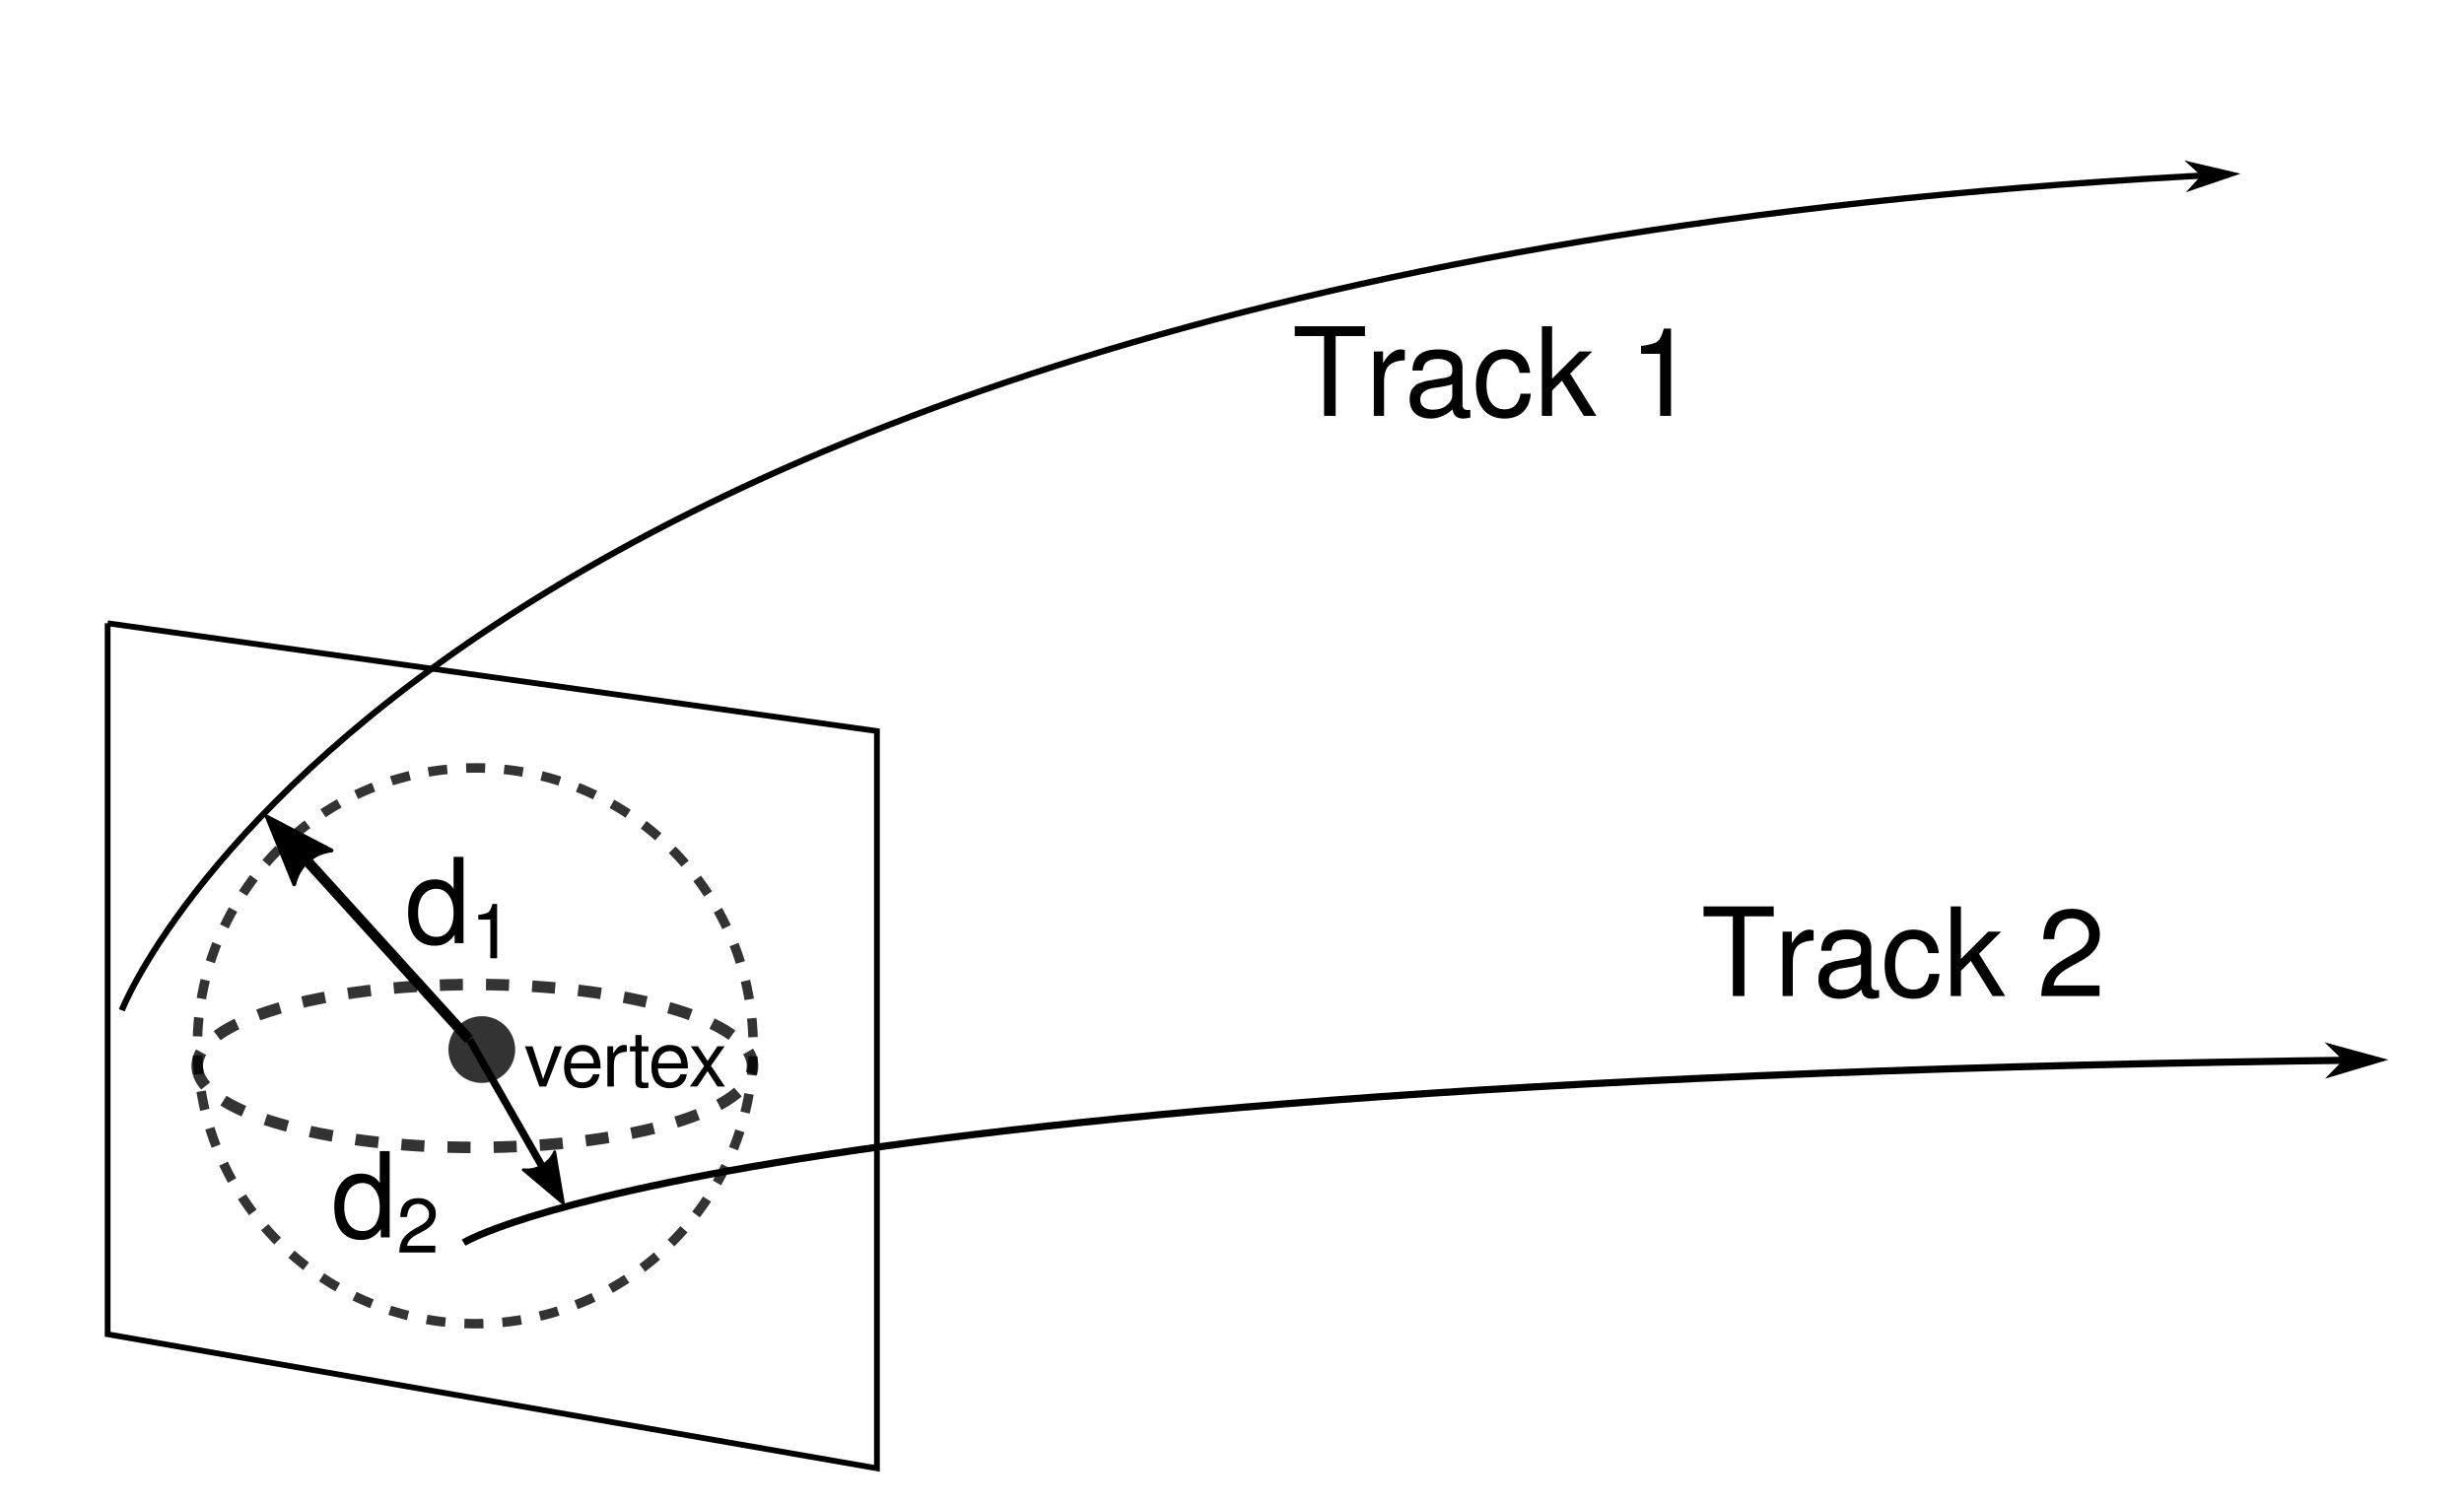
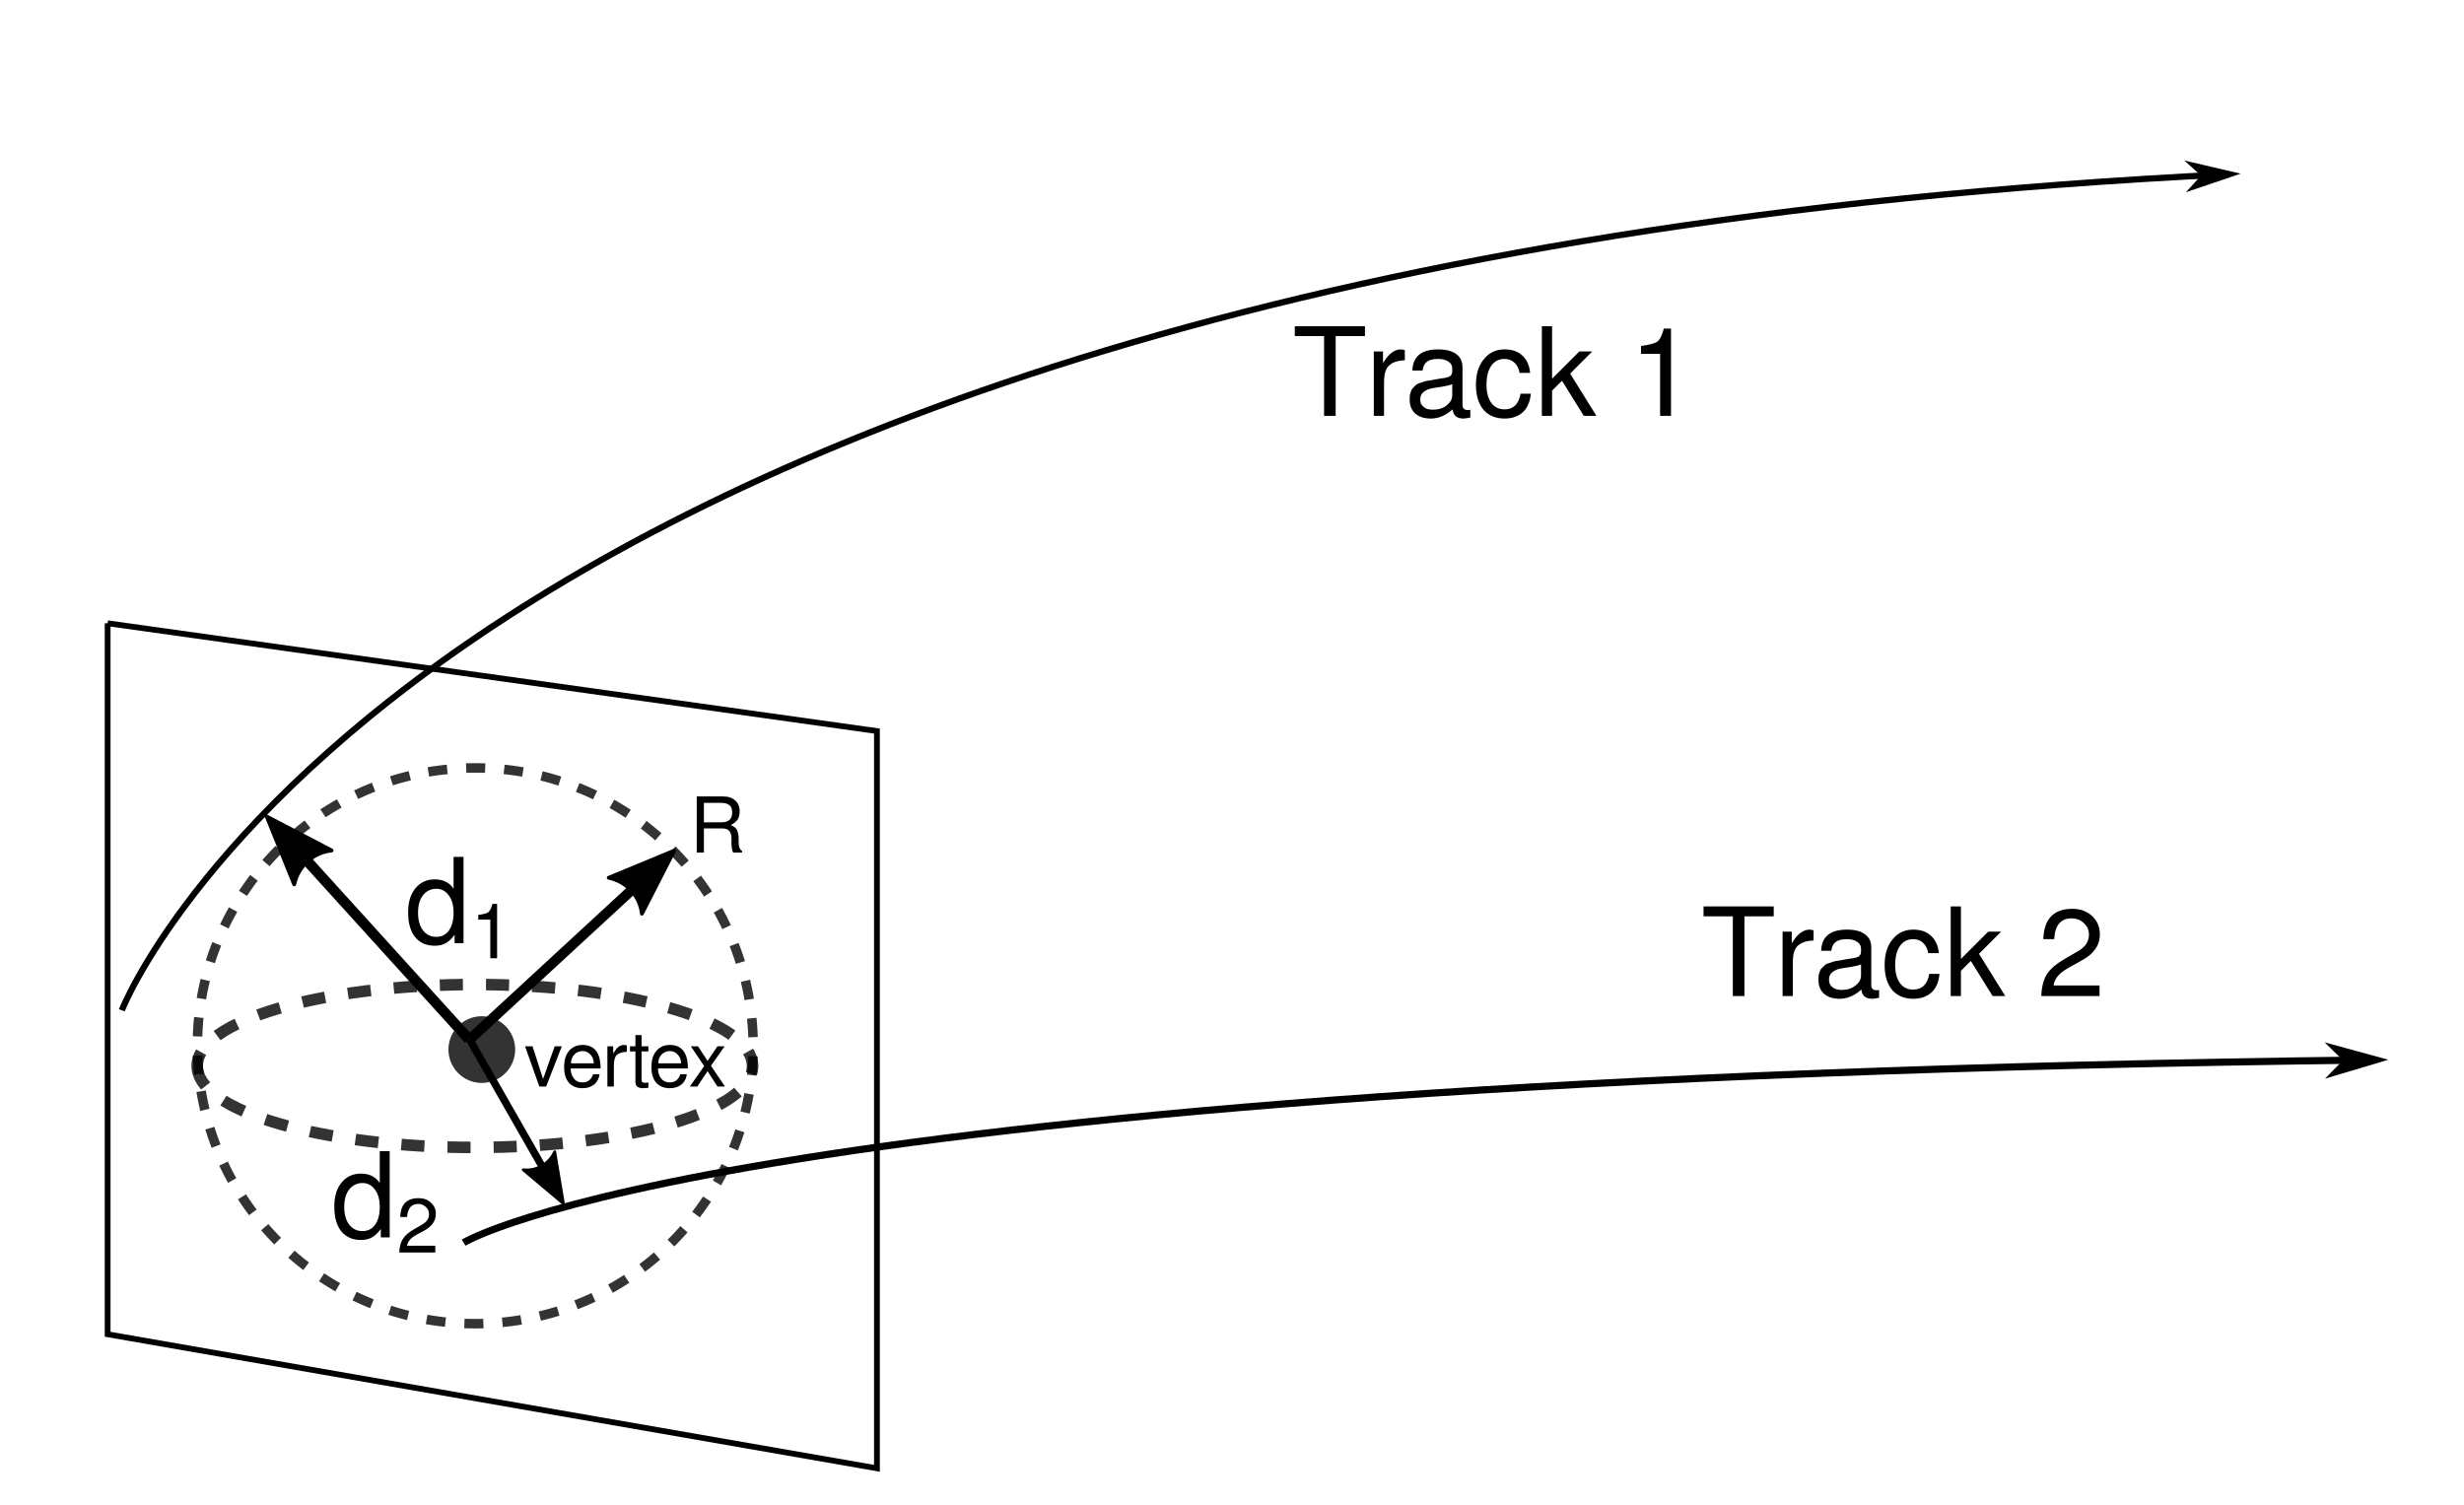
<svg xmlns="http://www.w3.org/2000/svg" width="113mm" height="69mm" viewBox="0 0 113 69" version="1.1" id="svg8">
  <defs id="defs2">
+     <marker orient="auto" refY="0.0" refX="0.0" id="Arrow2Mend" style="overflow:visible;">
+       <path id="path4888" style="fill-rule:evenodd;stroke-width:0.625;stroke-linejoin:round;stroke:#000000;stroke-opacity:1;fill:#000000;fill-opacity:1" d="M 8.719,4.034 L -2.207,0.016 L 8.719,-4.002 C 6.973,-1.63 6.983,1.616 8.719,4.034 z " transform="scale(0.6) rotate(180) translate(0,0)" />
+     </marker>
+     <marker orient="auto" refY="0.0" refX="0.0" id="Arrow1Lend" style="overflow:visible;">
+       <path id="path4864" d="M 0.0,0.0 L 5.0,-5.0 L -12.5,0.0 L 5.0,5.0 L 0.0,0.0 z " style="fill-rule:evenodd;stroke:#000000;stroke-width:1pt;stroke-opacity:1;fill:#000000;fill-opacity:1" transform="scale(0.8) rotate(180) translate(12.5,0)" />
+     </marker>
+     <marker orient="auto" refY="0.0" refX="0.0" id="marker5128" style="overflow:visible;">
+       <path id="path5126" d="M 0.0,0.0 L 5.0,-5.0 L -12.5,0.0 L 5.0,5.0 L 0.0,0.0 z " style="fill-rule:evenodd;stroke:#000000;stroke-width:1pt;stroke-opacity:1;fill:#000000;fill-opacity:1" transform="scale(0.4) rotate(180) translate(10,0)" />
+     </marker>
+     <marker orient="auto" refY="0.0" refX="0.0" id="marker5124" style="overflow:visible;">
+       <path id="path4870" d="M 0.0,0.0 L 5.0,-5.0 L -12.5,0.0 L 5.0,5.0 L 0.0,0.0 z " style="fill-rule:evenodd;stroke:#000000;stroke-width:1pt;stroke-opacity:1;fill:#000000;fill-opacity:1" transform="scale(0.4) rotate(180) translate(10,0)" />
+     </marker>
    <marker orient="auto" refY="0" refX="0" id="Arrow1Mend" style="overflow:visible">
      <path id="path4772" d="M 0,0 5,-5 -12.5,0 5,5 Z" style="fill:#000000;fill-opacity:1;fill-rule:evenodd;stroke:#000000;stroke-width:1pt;stroke-opacity:1" transform="matrix(-0.4,0,0,-0.4,-4,0)" />
    </marker>
    <marker orient="auto" refY="0" refX="0" id="Arrow2Mstart" style="overflow:visible">
      <path id="path4787" style="fill:#000000;fill-opacity:1;fill-rule:evenodd;stroke:#000000;stroke-width:0.625;stroke-linejoin:round;stroke-opacity:1" d="M 8.719,4.034 -2.207,0.016 8.719,-4.002 c -1.745,2.372 -1.735,5.617 -6e-7,8.035 z" transform="scale(0.6)" />
    </marker>
    <marker orient="auto" refY="0" refX="0" id="Arrow1Lstart" style="overflow:visible">
      <path id="path4763" d="M 0,0 5,-5 -12.5,0 5,5 Z" style="fill:#000000;fill-opacity:1;fill-rule:evenodd;stroke:#000000;stroke-width:1pt;stroke-opacity:1" transform="matrix(0.8,0,0,0.8,10,0)" />
    </marker>
    <marker orient="auto" refY="0" refX="0" id="Arrow1Mend-3" style="overflow:visible">
      <path id="path4772-6" d="M 0,0 5,-5 -12.5,0 5,5 Z" style="fill:#000000;fill-opacity:1;fill-rule:evenodd;stroke:#000000;stroke-width:1pt;stroke-opacity:1" transform="matrix(-0.4,0,0,-0.4,-4,0)" />
    </marker>
    <marker orient="auto" refY="0" refX="0" id="Arrow2Mstart-5" style="overflow:visible">
      <path id="path4787-3" style="fill:#000000;fill-opacity:1;fill-rule:evenodd;stroke:#000000;stroke-width:0.625;stroke-linejoin:round;stroke-opacity:1" d="M 8.719,4.034 -2.207,0.016 8.719,-4.002 c -1.745,2.372 -1.735,5.617 -6e-7,8.035 z" transform="scale(0.6)" />
    </marker>
  </defs>
  <g id="layer1" transform="translate(0,-228)">
    <path style="fill:none;stroke:#000000;stroke-width:0.345;stroke-linecap:butt;stroke-linejoin:miter;stroke-miterlimit:4;stroke-dasharray:none;stroke-opacity:1;marker-start:url(#Arrow2Mstart-5)" d="m 25.61,282.803 -4.074,-7.13" id="path4761-5" />
    <path style="fill:none;stroke:#000000;stroke-width:0.479;stroke-linecap:butt;stroke-linejoin:miter;stroke-miterlimit:4;stroke-dasharray:none;stroke-opacity:1;marker-start:url(#Arrow2Mstart)" d="m 12.668,265.92 8.838,9.742" id="path4761" />
    <path style="fill:none;stroke:#000000;stroke-width:0.265px;stroke-linecap:butt;stroke-linejoin:miter;stroke-opacity:1" d="m 4.936,256.583 35.28,4.944 v 33.81 l -35.28,-6.147 v -32.607" id="path4747" />
    <g id="g4755" transform="matrix(1.533924,0,0,1.533924,-82.30067,100.3999)">
      <g id="g5181" transform="matrix(1.071826,0,0,1.071826,-5.758772,-8.223731)">
        <path style="opacity:0.797;fill:none;fill-opacity:1;stroke:#000000;stroke-width:0.265;stroke-miterlimit:4;stroke-dasharray:0.53, 0.53;stroke-dashoffset:0;stroke-opacity:0.997" id="path4749" d="m 60.979,115.252 a 7.751,7.751 0 0 1 6.912,-8.506 7.751,7.751 0 0 1 8.507,6.911 7.751,7.751 0 0 1 -6.91,8.508 7.751,7.751 0 0 1 -8.509,-6.909" />
        <path style="opacity:0.797;fill:none;fill-opacity:1;stroke:#000000;stroke-width:0.322;stroke-miterlimit:4;stroke-dasharray:0.644, 0.644;stroke-dashoffset:0;stroke-opacity:0.997" id="path4751" d="m 60.973,115.251 a 7.745,2.272 0 0 1 6.907,-2.493 7.745,2.272 0 0 1 8.501,2.026 7.745,2.272 0 0 1 -6.905,2.494 7.745,2.272 0 0 1 -8.503,-2.025" />
      </g>
      <text xml:space="preserve" style="font-style:normal;font-variant:normal;font-weight:normal;font-stretch:normal;font-size:3.528px;line-height:1.25;font-family:FreeSans;-inkscape-font-specification:FreeSans;letter-spacing:0px;word-spacing:0px;fill:#000000;fill-opacity:1;stroke:none;stroke-width:0.265" x="65.748" y="111.381" id="text5185">
        <tspan id="tspan5183" x="65.748" y="111.381" style="stroke-width:0.265">d<tspan style="font-size:65%;baseline-shift:sub" id="tspan9052">1</tspan>
        </tspan>
      </text>
      <text xml:space="preserve" style="font-style:normal;font-variant:normal;font-weight:normal;font-stretch:normal;font-size:3.528px;line-height:1.25;font-family:FreeSans;-inkscape-font-specification:FreeSans;letter-spacing:0px;word-spacing:0px;fill:#000000;fill-opacity:1;stroke:none;stroke-width:0.265" x="63.538" y="120.177" id="text5185-6">
        <tspan id="tspan5183-2" x="63.538" y="120.177" style="stroke-width:0.265">d<tspan style="font-size:65%;baseline-shift:sub" id="tspan9075">2</tspan>
        </tspan>
      </text>
    </g>
    <path style="fill:none;stroke:#000000;stroke-width:0.287px;stroke-linecap:butt;stroke-linejoin:miter;stroke-opacity:1;marker-end:url(#Arrow1Mend)" d="m 5.586,274.332 c 0,0 13.272,-34.261 96.608,-38.34" id="path4757" />
    <text xml:space="preserve" style="font-style:normal;font-variant:normal;font-weight:normal;font-stretch:normal;font-size:3.528px;line-height:1.25;font-family:FreeSans;-inkscape-font-specification:FreeSans;letter-spacing:0px;word-spacing:0px;fill:#000000;fill-opacity:1;stroke:none;stroke-width:0.265" x="59.206" y="247.07" id="text5265">
      <tspan id="tspan5263" x="59.206" y="247.07" style="font-size:5.644px;stroke-width:0.265">Track 1</tspan>
    </text>
    <text xml:space="preserve" style="font-style:normal;font-variant:normal;font-weight:normal;font-stretch:normal;font-size:3.528px;line-height:1.25;font-family:FreeSans;-inkscape-font-specification:FreeSans;letter-spacing:0px;word-spacing:0px;fill:#000000;fill-opacity:1;stroke:none;stroke-width:0.265" x="24.046" y="277.831" id="text5269">
      <tspan id="tspan5267" x="24.046" y="277.831" style="fill:#000000;fill-opacity:1;stroke-width:0.265">vertex</tspan>
    </text>
    <path style="fill:none;stroke:#000000;stroke-width:0.328;stroke-linecap:butt;stroke-linejoin:miter;stroke-miterlimit:4;stroke-dasharray:none;stroke-opacity:1;marker-end:url(#Arrow1Mend-3)" d="m 21.261,284.99 c 0,0 12.038,-7.49 87.623,-8.382" id="path4757-7" />
    <path style="opacity:0.797;fill:#000000;fill-opacity:1;stroke:none;stroke-width:1.348;stroke-miterlimit:4;stroke-dasharray:2.695, 2.695;stroke-dashoffset:0;stroke-opacity:0.997" id="path4759" d="m 20.574,276.291 a 1.53,1.53 0 0 1 1.365,-1.679 1.53,1.53 0 0 1 1.679,1.364 1.53,1.53 0 0 1 -1.364,1.68 1.53,1.53 0 0 1 -1.68,-1.364" />
    <text xml:space="preserve" style="font-style:normal;font-variant:normal;font-weight:normal;font-stretch:normal;font-size:3.528px;line-height:1.25;font-family:FreeSans;-inkscape-font-specification:FreeSans;letter-spacing:0px;word-spacing:0px;fill:#000000;fill-opacity:1;stroke:none;stroke-width:0.265" x="77.952" y="273.677" id="text5265-1">
      <tspan id="tspan5263-2" x="77.952" y="273.677" style="font-size:5.644px;stroke-width:0.265">Track 2</tspan>
    </text>
+     <path style="fill:none;stroke:#000000;stroke-width:0.465;stroke-linecap:butt;stroke-linejoin:miter;stroke-miterlimit:4;stroke-dasharray:none;stroke-opacity:1;marker-end:url(#Arrow2Mend)" d="m 21.536,275.673 8.933,-8.24" id="path4859" />
+     <text xml:space="preserve" style="font-style:normal;font-variant:normal;font-weight:normal;font-stretch:normal;font-size:3.528px;line-height:1.25;font-family:FreeSans;-inkscape-font-specification:FreeSans;letter-spacing:0px;word-spacing:0px;fill:#000000;fill-opacity:1;stroke:none;stroke-width:0.265" x="31.671" y="267.099" id="text5136">
+       <tspan id="tspan5134" x="31.671" y="267.099" style="stroke-width:0.265">R</tspan>
+     </text>
  </g>
</svg>
